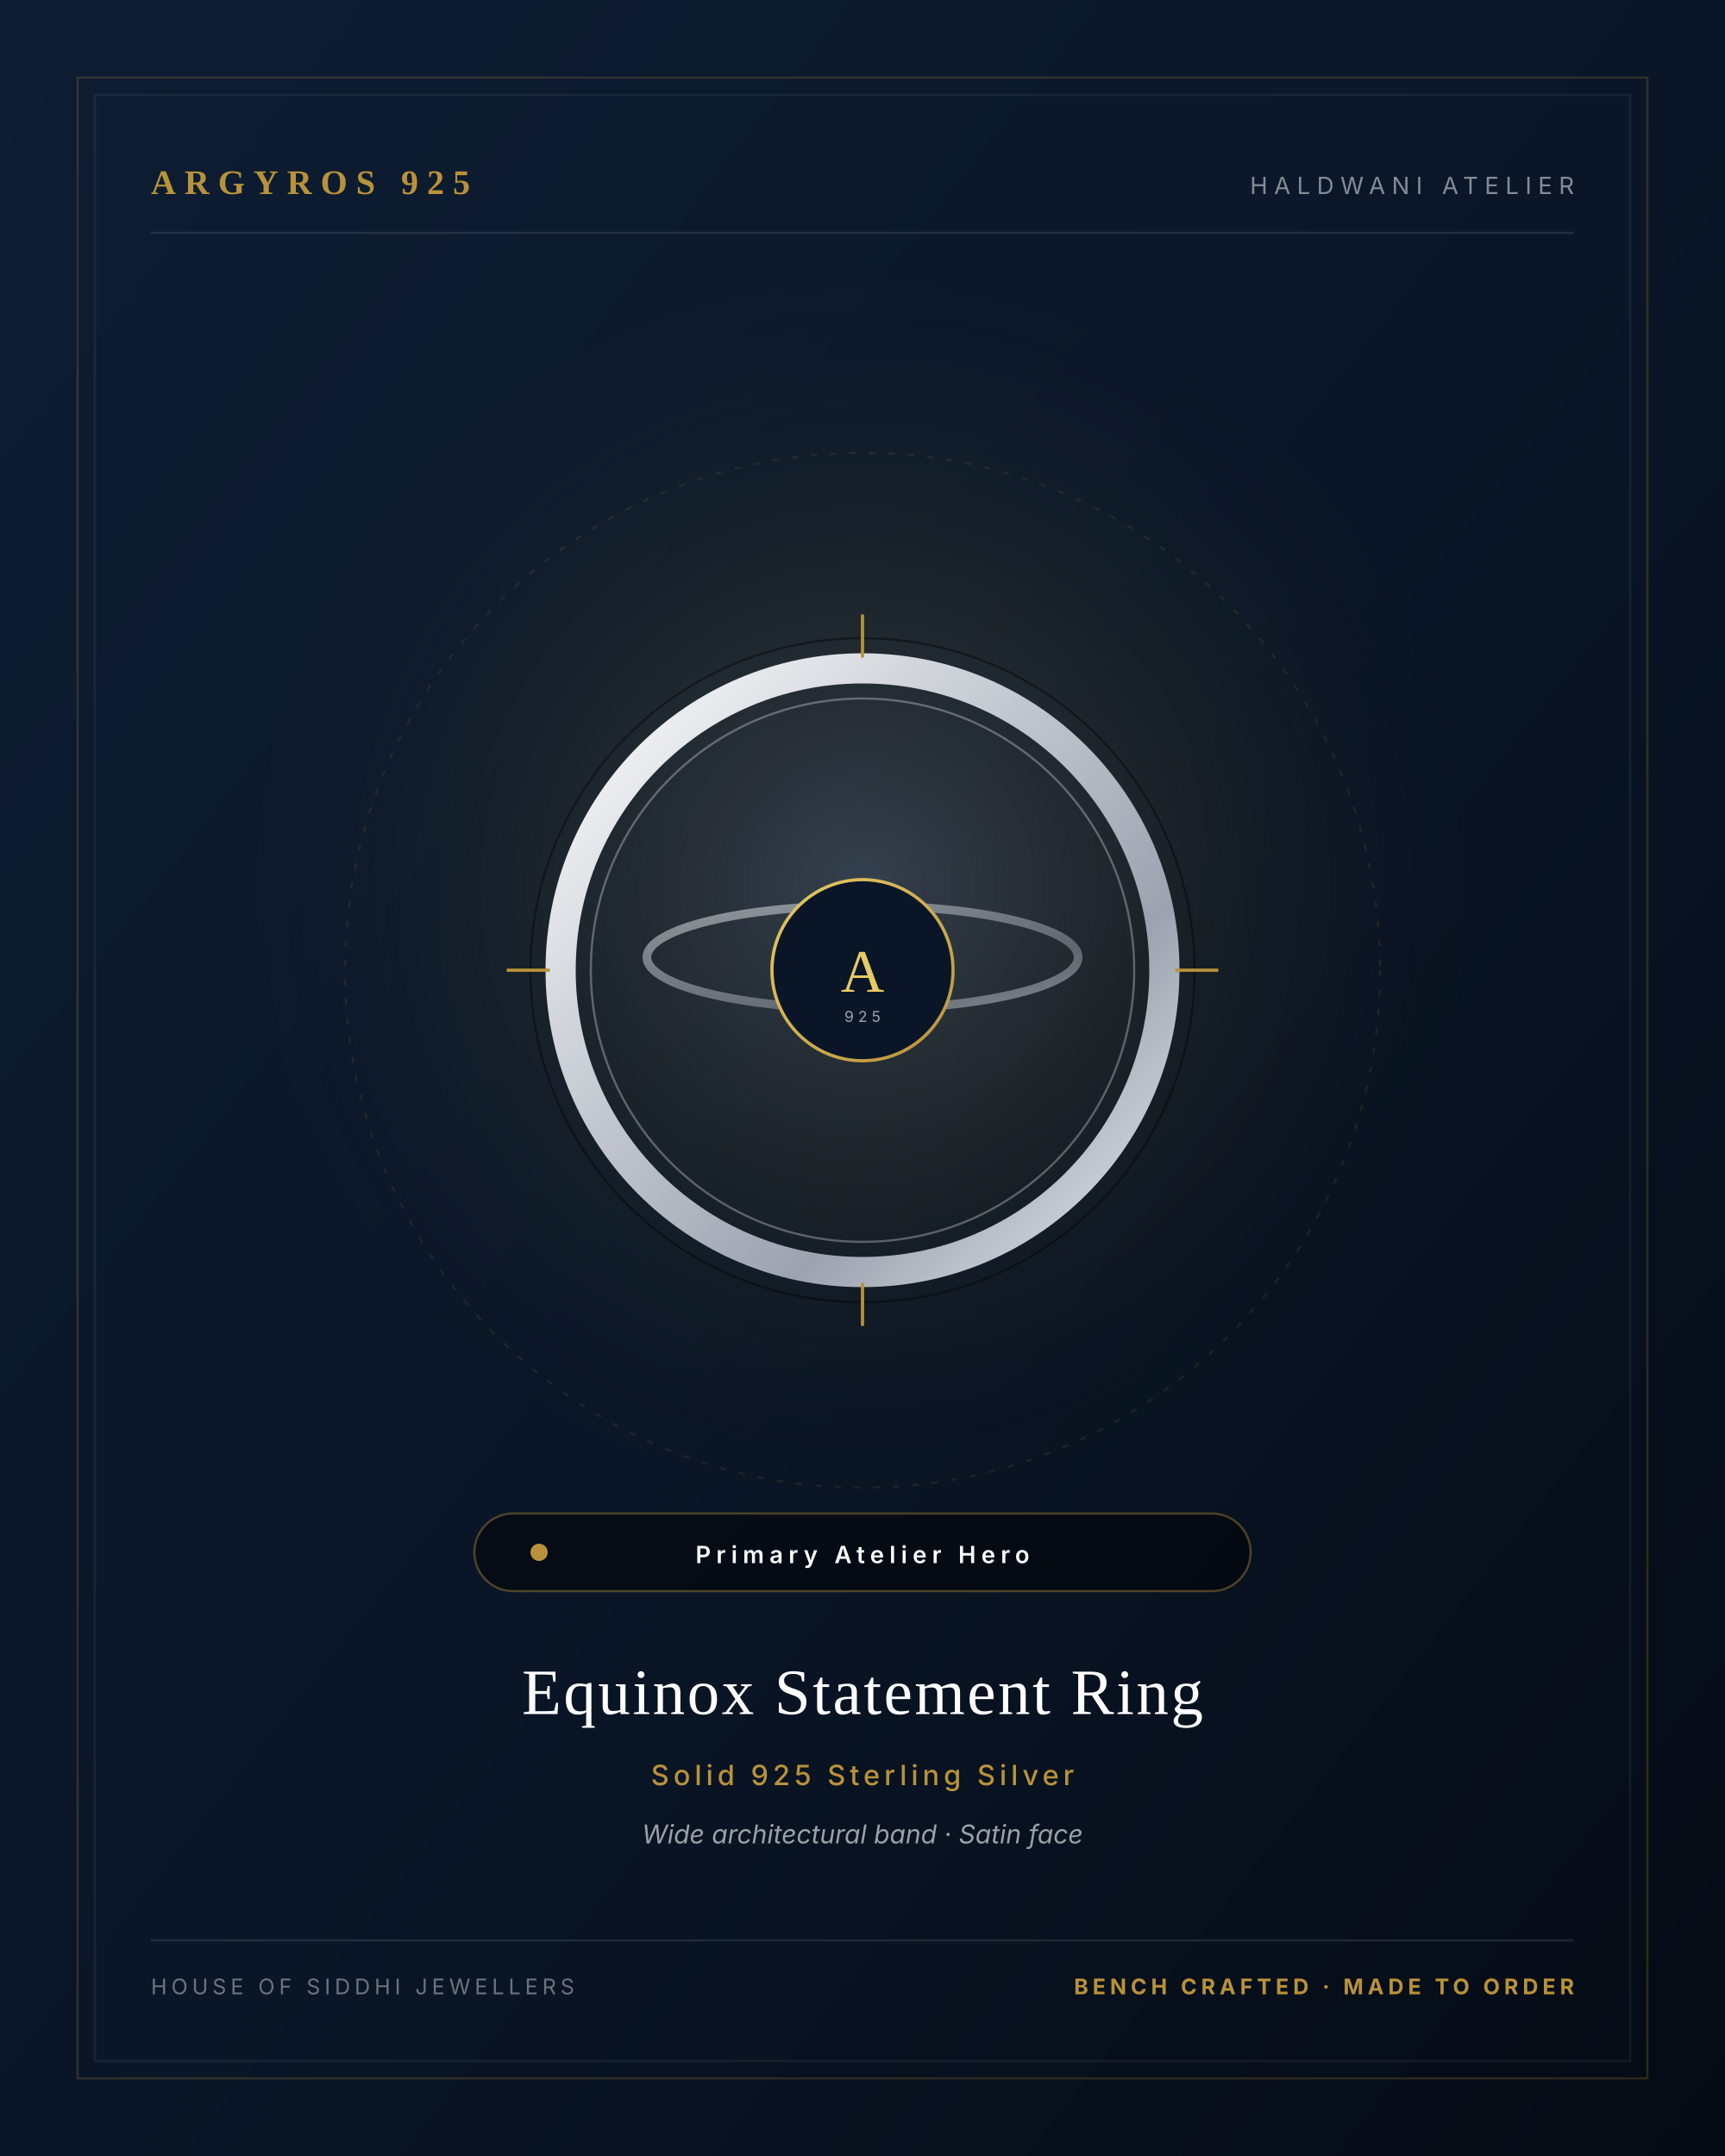
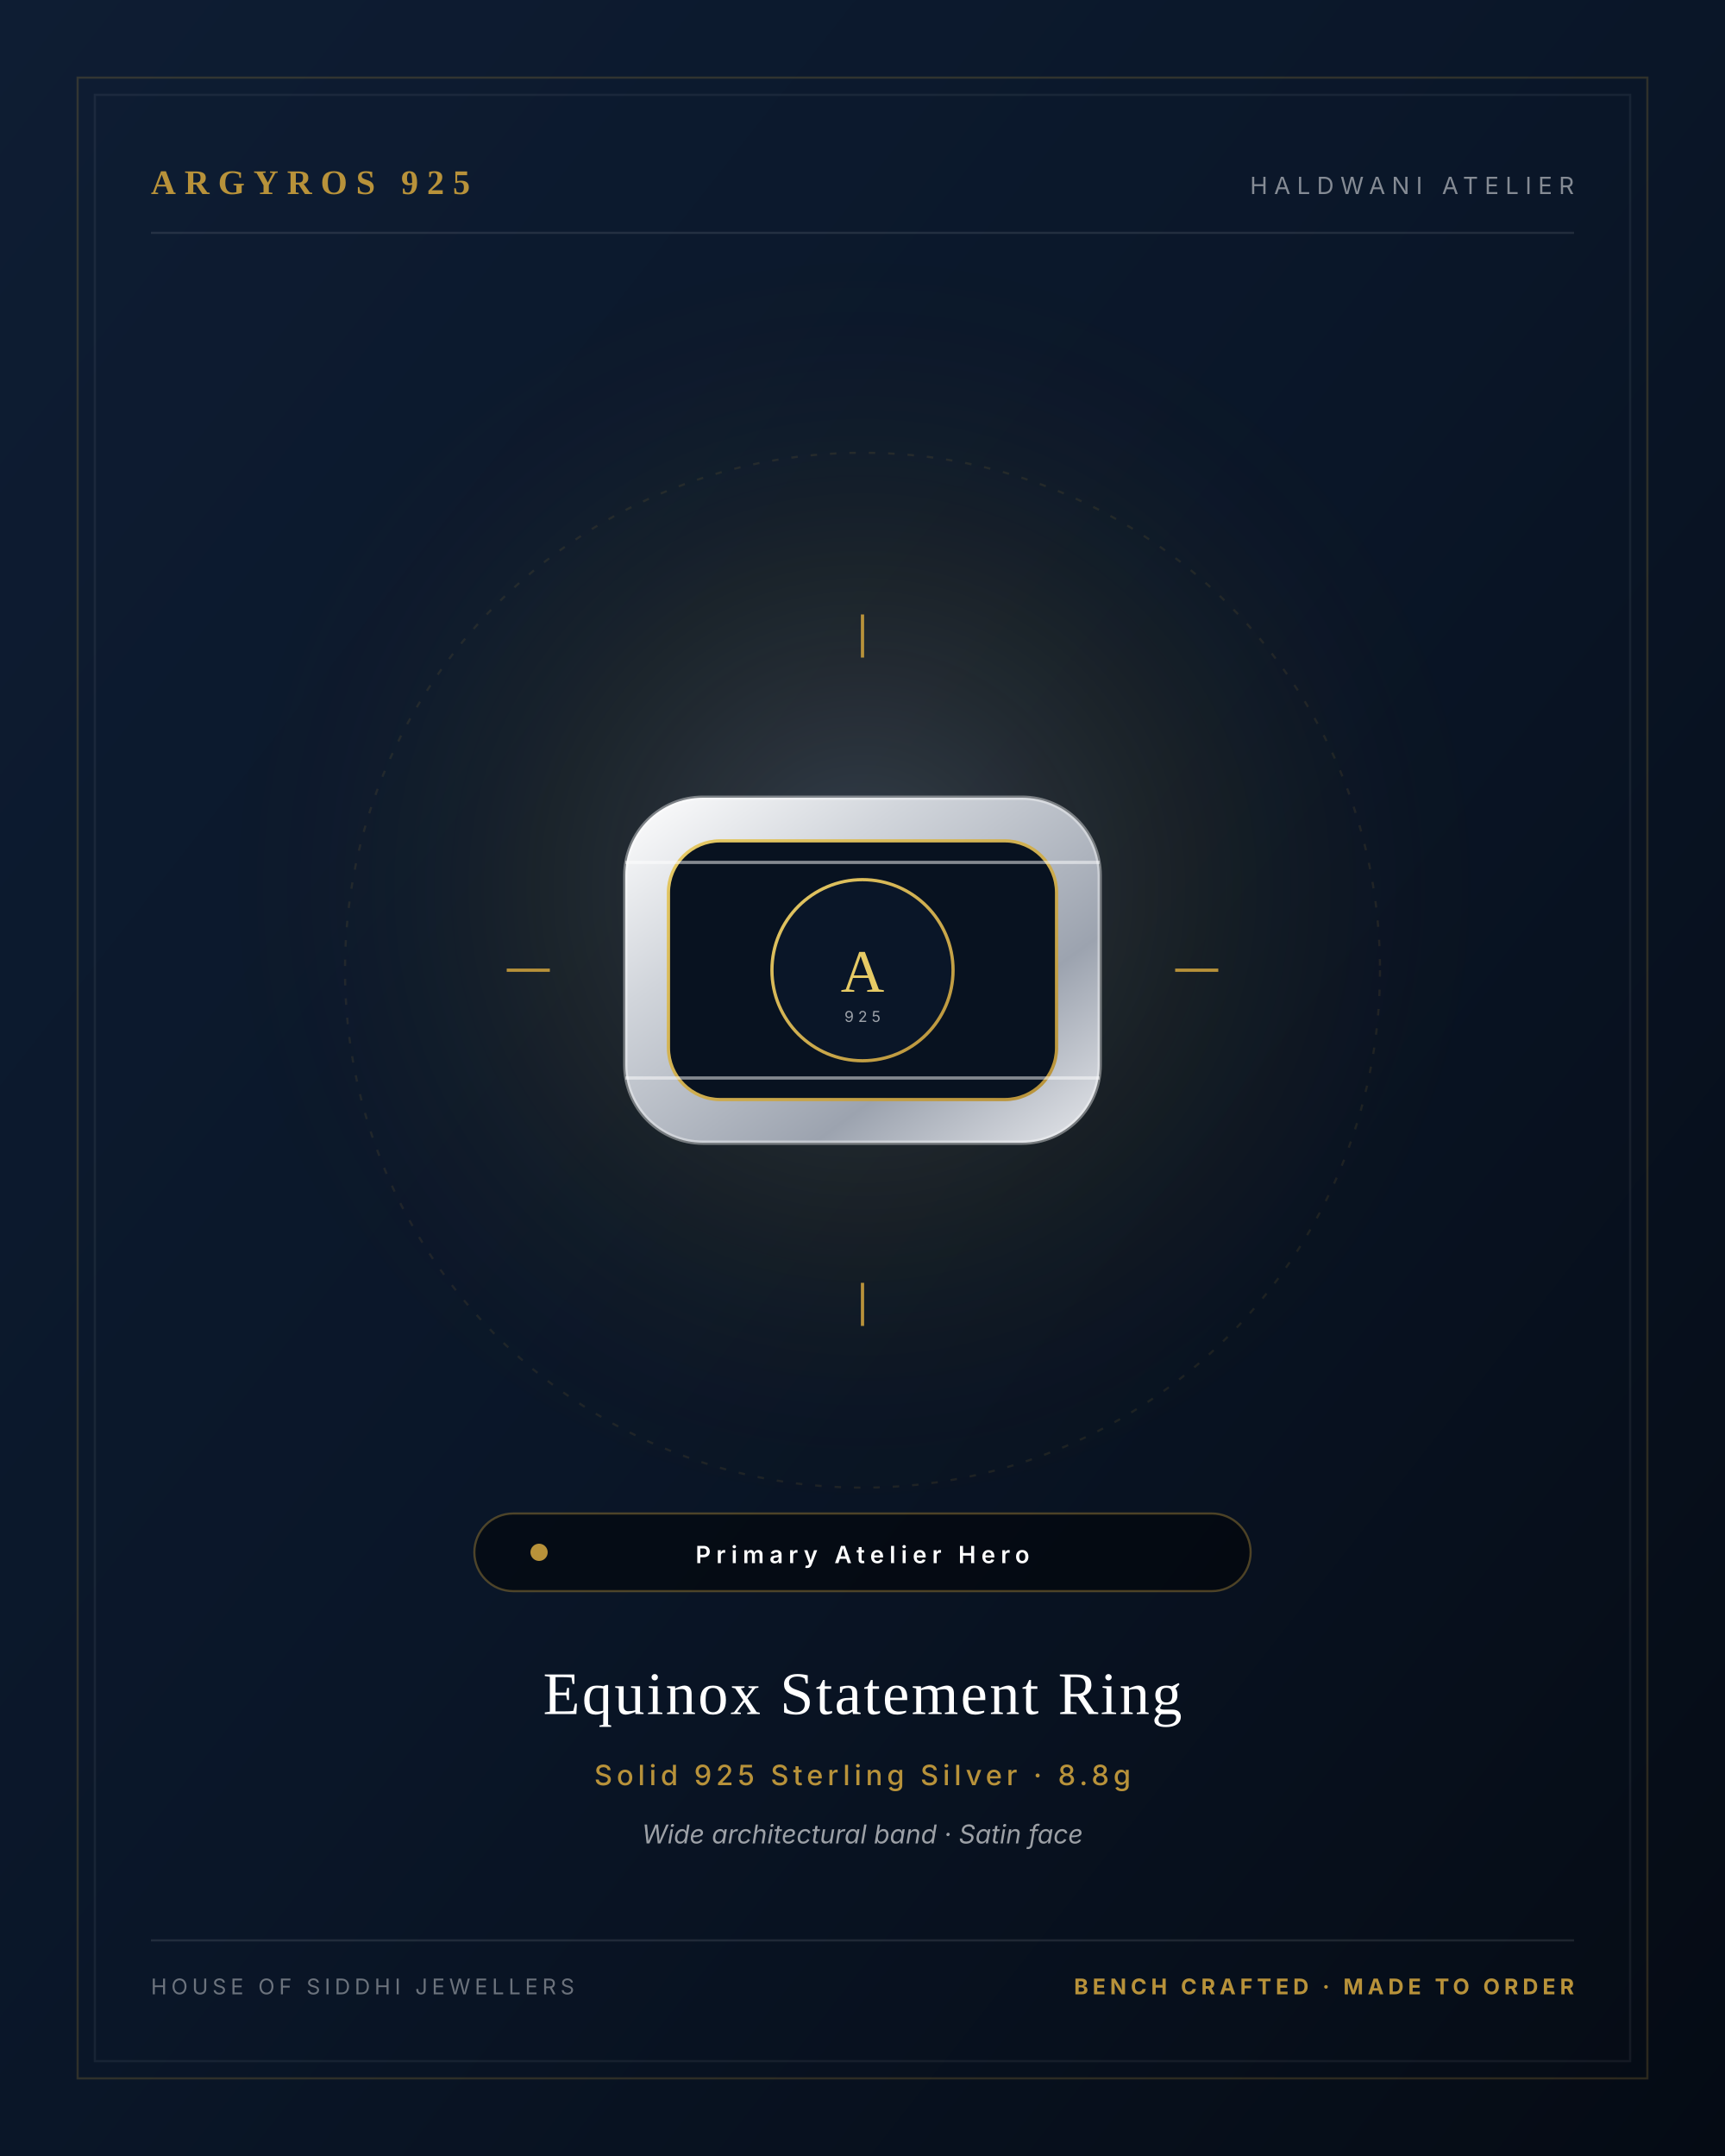
<svg xmlns="http://www.w3.org/2000/svg" viewBox="0 0 800 1000" width="800" height="1000">
  <defs>
    <linearGradient id="bgGrad" x1="0%" y1="0%" x2="100%" y2="100%">
      <stop offset="0%" stop-color="#0e1d33" />
      <stop offset="50%" stop-color="#0a1628" />
      <stop offset="100%" stop-color="#050b14" />
    </linearGradient>
    <radialGradient id="silverGlow" cx="50%" cy="45%" r="40%">
      <stop offset="0%" stop-color="#ffffff" stop-opacity="0.18" />
      <stop offset="50%" stop-color="#c5a028" stop-opacity="0.08" />
      <stop offset="100%" stop-color="#000000" stop-opacity="0" />
    </radialGradient>
    <linearGradient id="silverSheen" x1="0%" y1="0%" x2="100%" y2="100%">
      <stop offset="0%" stop-color="#ffffff" />
      <stop offset="30%" stop-color="#d1d5db" />
      <stop offset="70%" stop-color="#9ca3af" />
      <stop offset="100%" stop-color="#e5e7eb" />
    </linearGradient>
    <linearGradient id="goldAccent" x1="0%" y1="0%" x2="100%" y2="100%">
      <stop offset="0%" stop-color="#e6ca65" />
      <stop offset="100%" stop-color="#b8923a" />
    </linearGradient>
  </defs>
  <rect width="800" height="1000" fill="url(#bgGrad)" />
  <circle cx="400" cy="450" r="380" fill="url(#silverGlow)" />
  <rect x="36" y="36" width="728" height="928" fill="none" stroke="#b8923a" stroke-opacity="0.22" stroke-width="1" />
  <rect x="44" y="44" width="712" height="912" fill="none" stroke="#ffffff" stroke-opacity="0.06" stroke-width="1" />
  <circle cx="400" cy="450" r="240" fill="none" stroke="#b8923a" stroke-opacity="0.12" stroke-width="1" stroke-dasharray="3,6" />
  <text x="70" y="90" font-family="'Cinzel', 'Times New Roman', serif" font-size="16" letter-spacing="4" fill="#b8923a" font-weight="bold">ARGYROS 925</text>
  <text x="730" y="90" text-anchor="end" font-family="-apple-system, sans-serif" font-size="11" letter-spacing="3" fill="#ffffff" fill-opacity="0.5" text-transform="uppercase">HALDWANI ATELIER</text>
  <line x1="70" y1="108" x2="730" y2="108" stroke="#ffffff" stroke-opacity="0.1" stroke-width="1" />
  <g transform="translate(400, 450)">
-     <circle cx="0" cy="0" r="140" fill="none" stroke="url(#silverSheen)" stroke-width="14" />
-     <circle cx="0" cy="0" r="126" fill="none" stroke="#ffffff" stroke-opacity="0.3" stroke-width="1" />
-     <circle cx="0" cy="0" r="154" fill="none" stroke="#000000" stroke-opacity="0.4" stroke-width="1" />
-     <ellipse cx="0" cy="-6" rx="100" ry="24" fill="none" stroke="url(#silverSheen)" stroke-width="4" stroke-opacity="0.5" />
+     <rect x="-110" y="-80" width="220" height="160" rx="36" fill="url(#silverSheen)" stroke="#ffffff" stroke-opacity="0.4" stroke-width="2" />
+     <rect x="-90" y="-60" width="180" height="120" rx="24" fill="#081220" stroke="url(#goldAccent)" stroke-width="1.5" />
+     <line x1="-110" y1="-50" x2="110" y2="-50" stroke="#ffffff" stroke-opacity="0.5" stroke-width="1.5" />
+     <line x1="-110" y1="50" x2="110" y2="50" stroke="#ffffff" stroke-opacity="0.5" stroke-width="1.5" />
    <circle cx="0" cy="0" r="42" fill="#0a1628" stroke="url(#goldAccent)" stroke-width="1.5" />
    <text x="0" y="10" text-anchor="middle" font-family="'Cinzel', 'Times New Roman', serif" font-size="28" fill="#e6ca65" font-weight="300">A</text>
    <text x="0" y="24" text-anchor="middle" font-family="-apple-system, sans-serif" font-size="7" letter-spacing="2" fill="#ffffff" fill-opacity="0.6">925</text>
    <line x1="-165" y1="0" x2="-145" y2="0" stroke="#b8923a" stroke-width="1.5" />
    <line x1="145" y1="0" x2="165" y2="0" stroke="#b8923a" stroke-width="1.5" />
    <line x1="0" y1="-165" x2="0" y2="-145" stroke="#b8923a" stroke-width="1.5" />
    <line x1="0" y1="145" x2="0" y2="165" stroke="#b8923a" stroke-width="1.5" />
  </g>
  <g transform="translate(400, 720)">
    <rect x="-180" y="-18" width="360" height="36" rx="18" fill="#000000" fill-opacity="0.45" stroke="#b8923a" stroke-opacity="0.4" stroke-width="1" />
    <circle cx="-150" cy="0" r="4" fill="#b8923a" />
    <text x="0" y="5" text-anchor="middle" font-family="-apple-system, sans-serif" font-size="11" letter-spacing="2.5" fill="#ffffff" font-weight="600" text-transform="uppercase">Primary Atelier Hero</text>
  </g>
-   <text x="400" y="795" text-anchor="middle" font-family="'Cinzel', 'Times New Roman', serif" font-size="30" fill="#ffffff" font-weight="400" letter-spacing="1">Equinox Statement Ring</text>
-   <text x="400" y="828" text-anchor="middle" font-family="-apple-system, sans-serif" font-size="13" fill="#b8923a" letter-spacing="2" font-weight="500">Solid 925 Sterling Silver</text>
+   <text x="400" y="795" text-anchor="middle" font-family="'Cinzel', 'Times New Roman', serif" font-size="28" fill="#ffffff" font-weight="400" letter-spacing="1">Equinox Statement Ring</text>
+   <text x="400" y="828" text-anchor="middle" font-family="-apple-system, sans-serif" font-size="13" fill="#b8923a" letter-spacing="2" font-weight="500">Solid 925 Sterling Silver · 8.8g</text>
  <text x="400" y="855" text-anchor="middle" font-family="-apple-system, sans-serif" font-size="12" fill="#ffffff" fill-opacity="0.6" font-style="italic">Wide architectural band · Satin face</text>
  <line x1="70" y1="900" x2="730" y2="900" stroke="#ffffff" stroke-opacity="0.1" stroke-width="1" />
  <text x="70" y="925" font-family="-apple-system, sans-serif" font-size="10" letter-spacing="2" fill="#ffffff" fill-opacity="0.4" text-transform="uppercase">HOUSE OF SIDDHI JEWELLERS</text>
  <text x="730" y="925" text-anchor="end" font-family="-apple-system, sans-serif" font-size="10" letter-spacing="2" fill="#b8923a" font-weight="bold" text-transform="uppercase">BENCH CRAFTED · MADE TO ORDER</text>
</svg>
